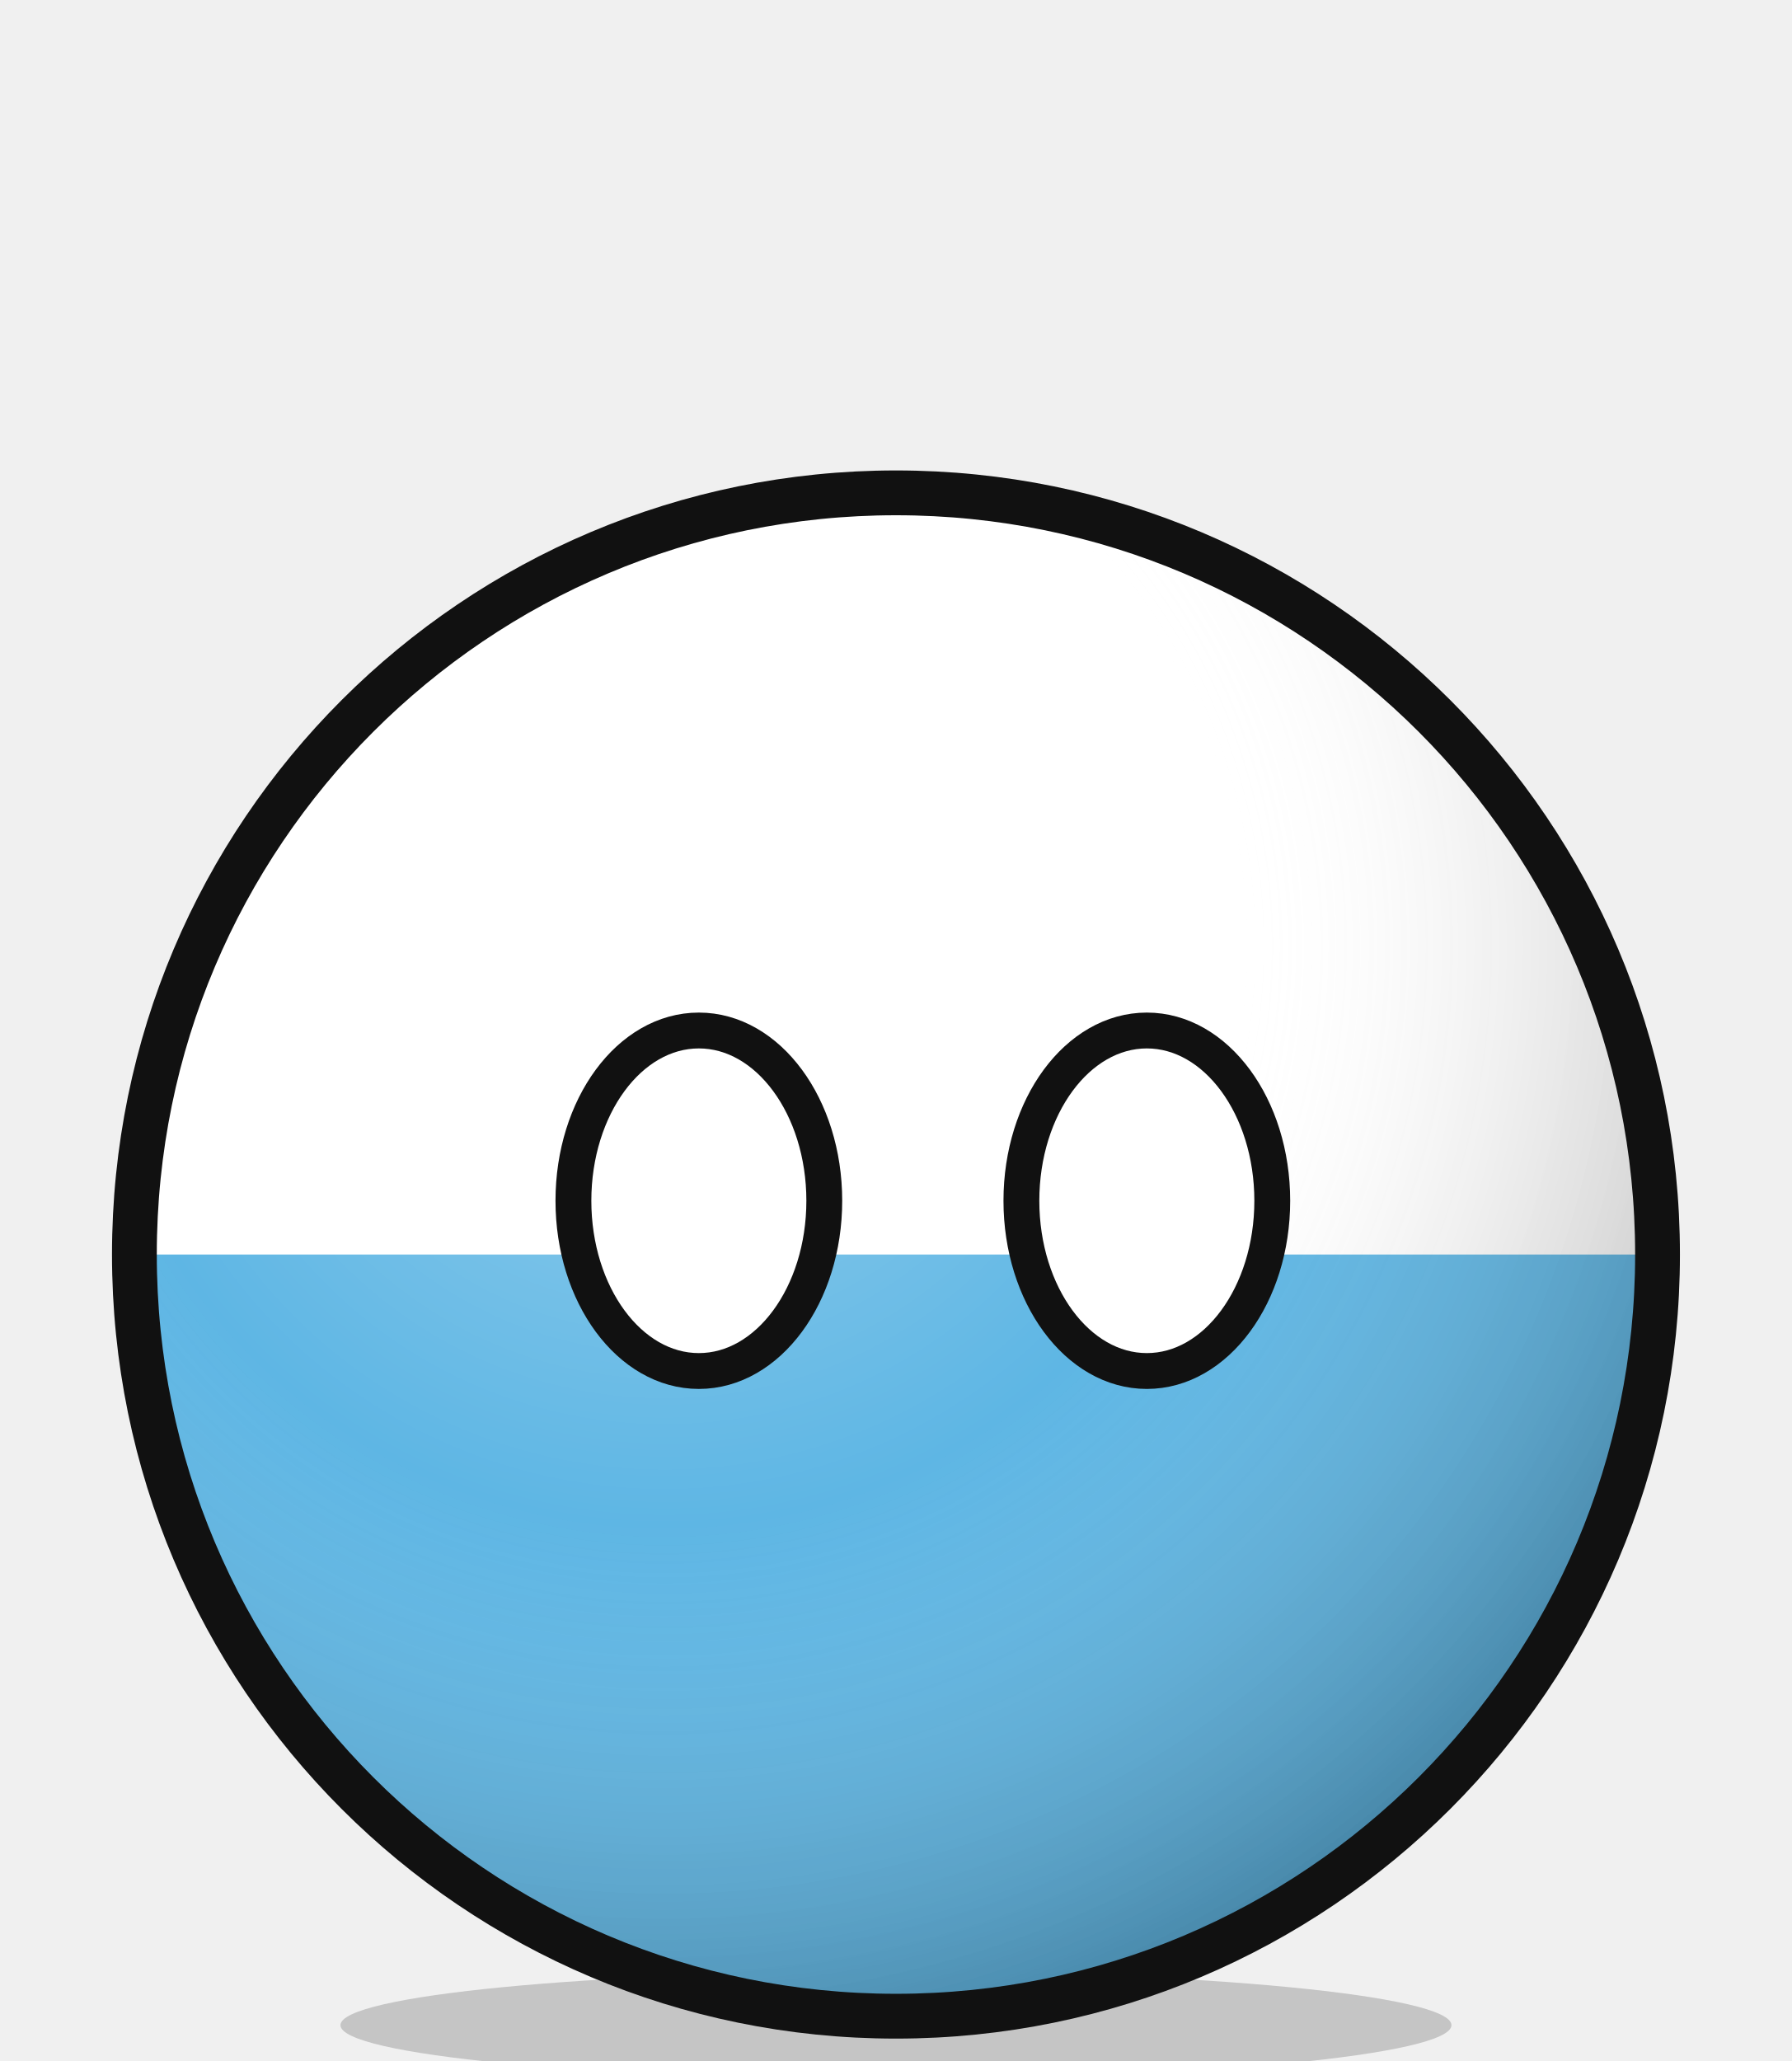
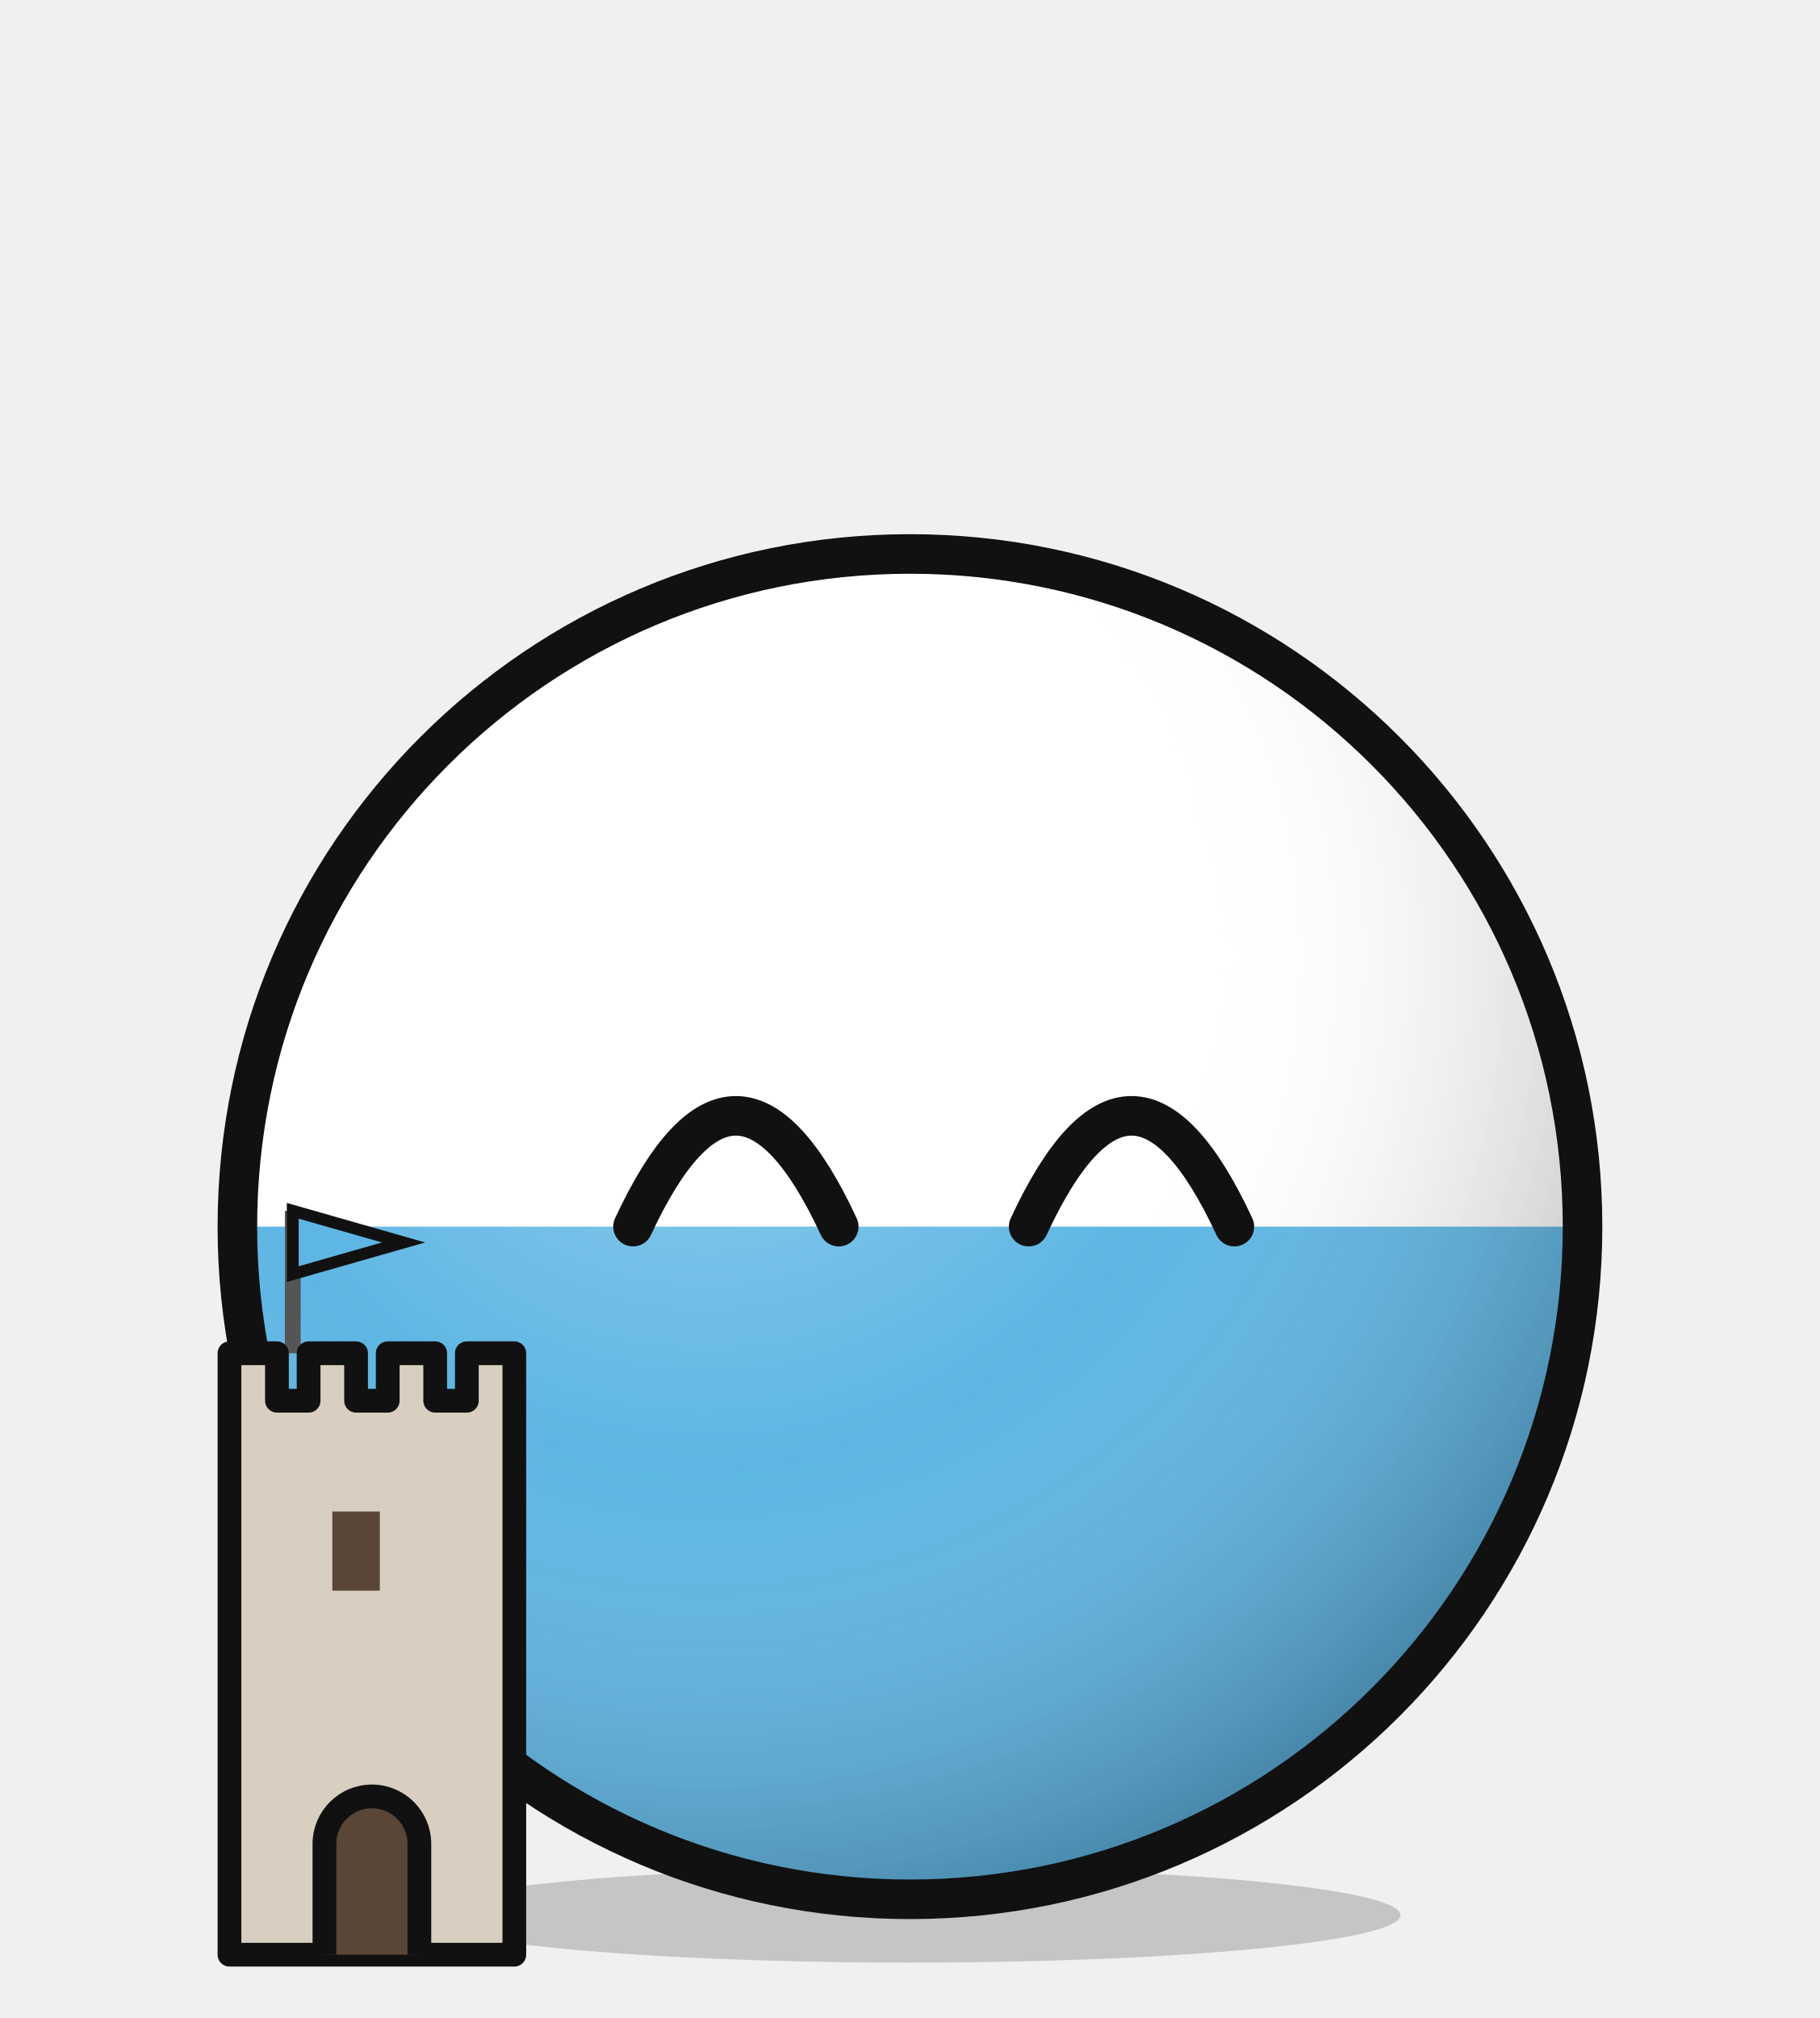
- <svg xmlns="http://www.w3.org/2000/svg" viewBox="0 -30 200 230" width="200" height="230">
+ <svg xmlns="http://www.w3.org/2000/svg" viewBox="-15 -45 230 255" width="230" height="255">
  <defs>
    <clipPath id="c">
      <circle cx="100" cy="110" r="85" />
    </clipPath>
    <radialGradient id="brilho" cx="35%" cy="30%" r="75%">
      <stop offset="0" stop-color="#fff" stop-opacity="0.35" />
      <stop offset="0.5" stop-color="#fff" stop-opacity="0" />
      <stop offset="1" stop-color="#000" stop-opacity="0.28" />
    </radialGradient>
  </defs>
-   <ellipse cx="100" cy="196" rx="62" ry="6" fill="#000" opacity="0.18" />
+   <ellipse cx="100" cy="197" rx="62" ry="6" fill="#000" opacity="0.18" />
  <g clip-path="url(#c)">
    <rect x="0" y="20" width="200" height="90.5" fill="#FFFFFF" />
    <rect x="0" y="110" width="200" height="90.5" fill="#5EB6E4" />
    <circle cx="100" cy="110" r="85" fill="url(#brilho)" />
  </g>
  <circle cx="100" cy="110" r="85" fill="none" stroke="#111" stroke-width="5" />
-   <ellipse cx="78" cy="104" rx="14" ry="19" fill="#fff" stroke="#111" stroke-width="4" />
-   <ellipse cx="128" cy="104" rx="14" ry="19" fill="#fff" stroke="#111" stroke-width="4" />
+   <path d="M65,110 Q78,82 91,110" fill="none" stroke="#111" stroke-width="5" stroke-linecap="round" />
+   <path d="M115,110 Q128,82 141,110" fill="none" stroke="#111" stroke-width="5" stroke-linecap="round" />
+   <g transform="translate(30 166)">
+     <path d="M-8,-58 V-40" stroke="#555" stroke-width="2" />
+     <path d="M-8,-58 L6,-54 L-8,-50 Z" fill="#5EB6E4" stroke="#111" stroke-width="1.5" />
+     <path d="M-16,-40 h6 v6 h4 v-6 h6 v6 h4 v-6 h6 v6 h4 v-6 h6 V36 H-16 Z" fill="#D8CFC0" stroke="#111" stroke-width="3" stroke-linejoin="round" />
+     <path d="M-4,36 V22 a6,6 0 0 1 12,0 V36" fill="#5a4636" stroke="#111" stroke-width="3" stroke-linejoin="round" />
+     <rect x="-3" y="-20" width="6" height="10" fill="#5a4636" />
+   </g>
</svg>
